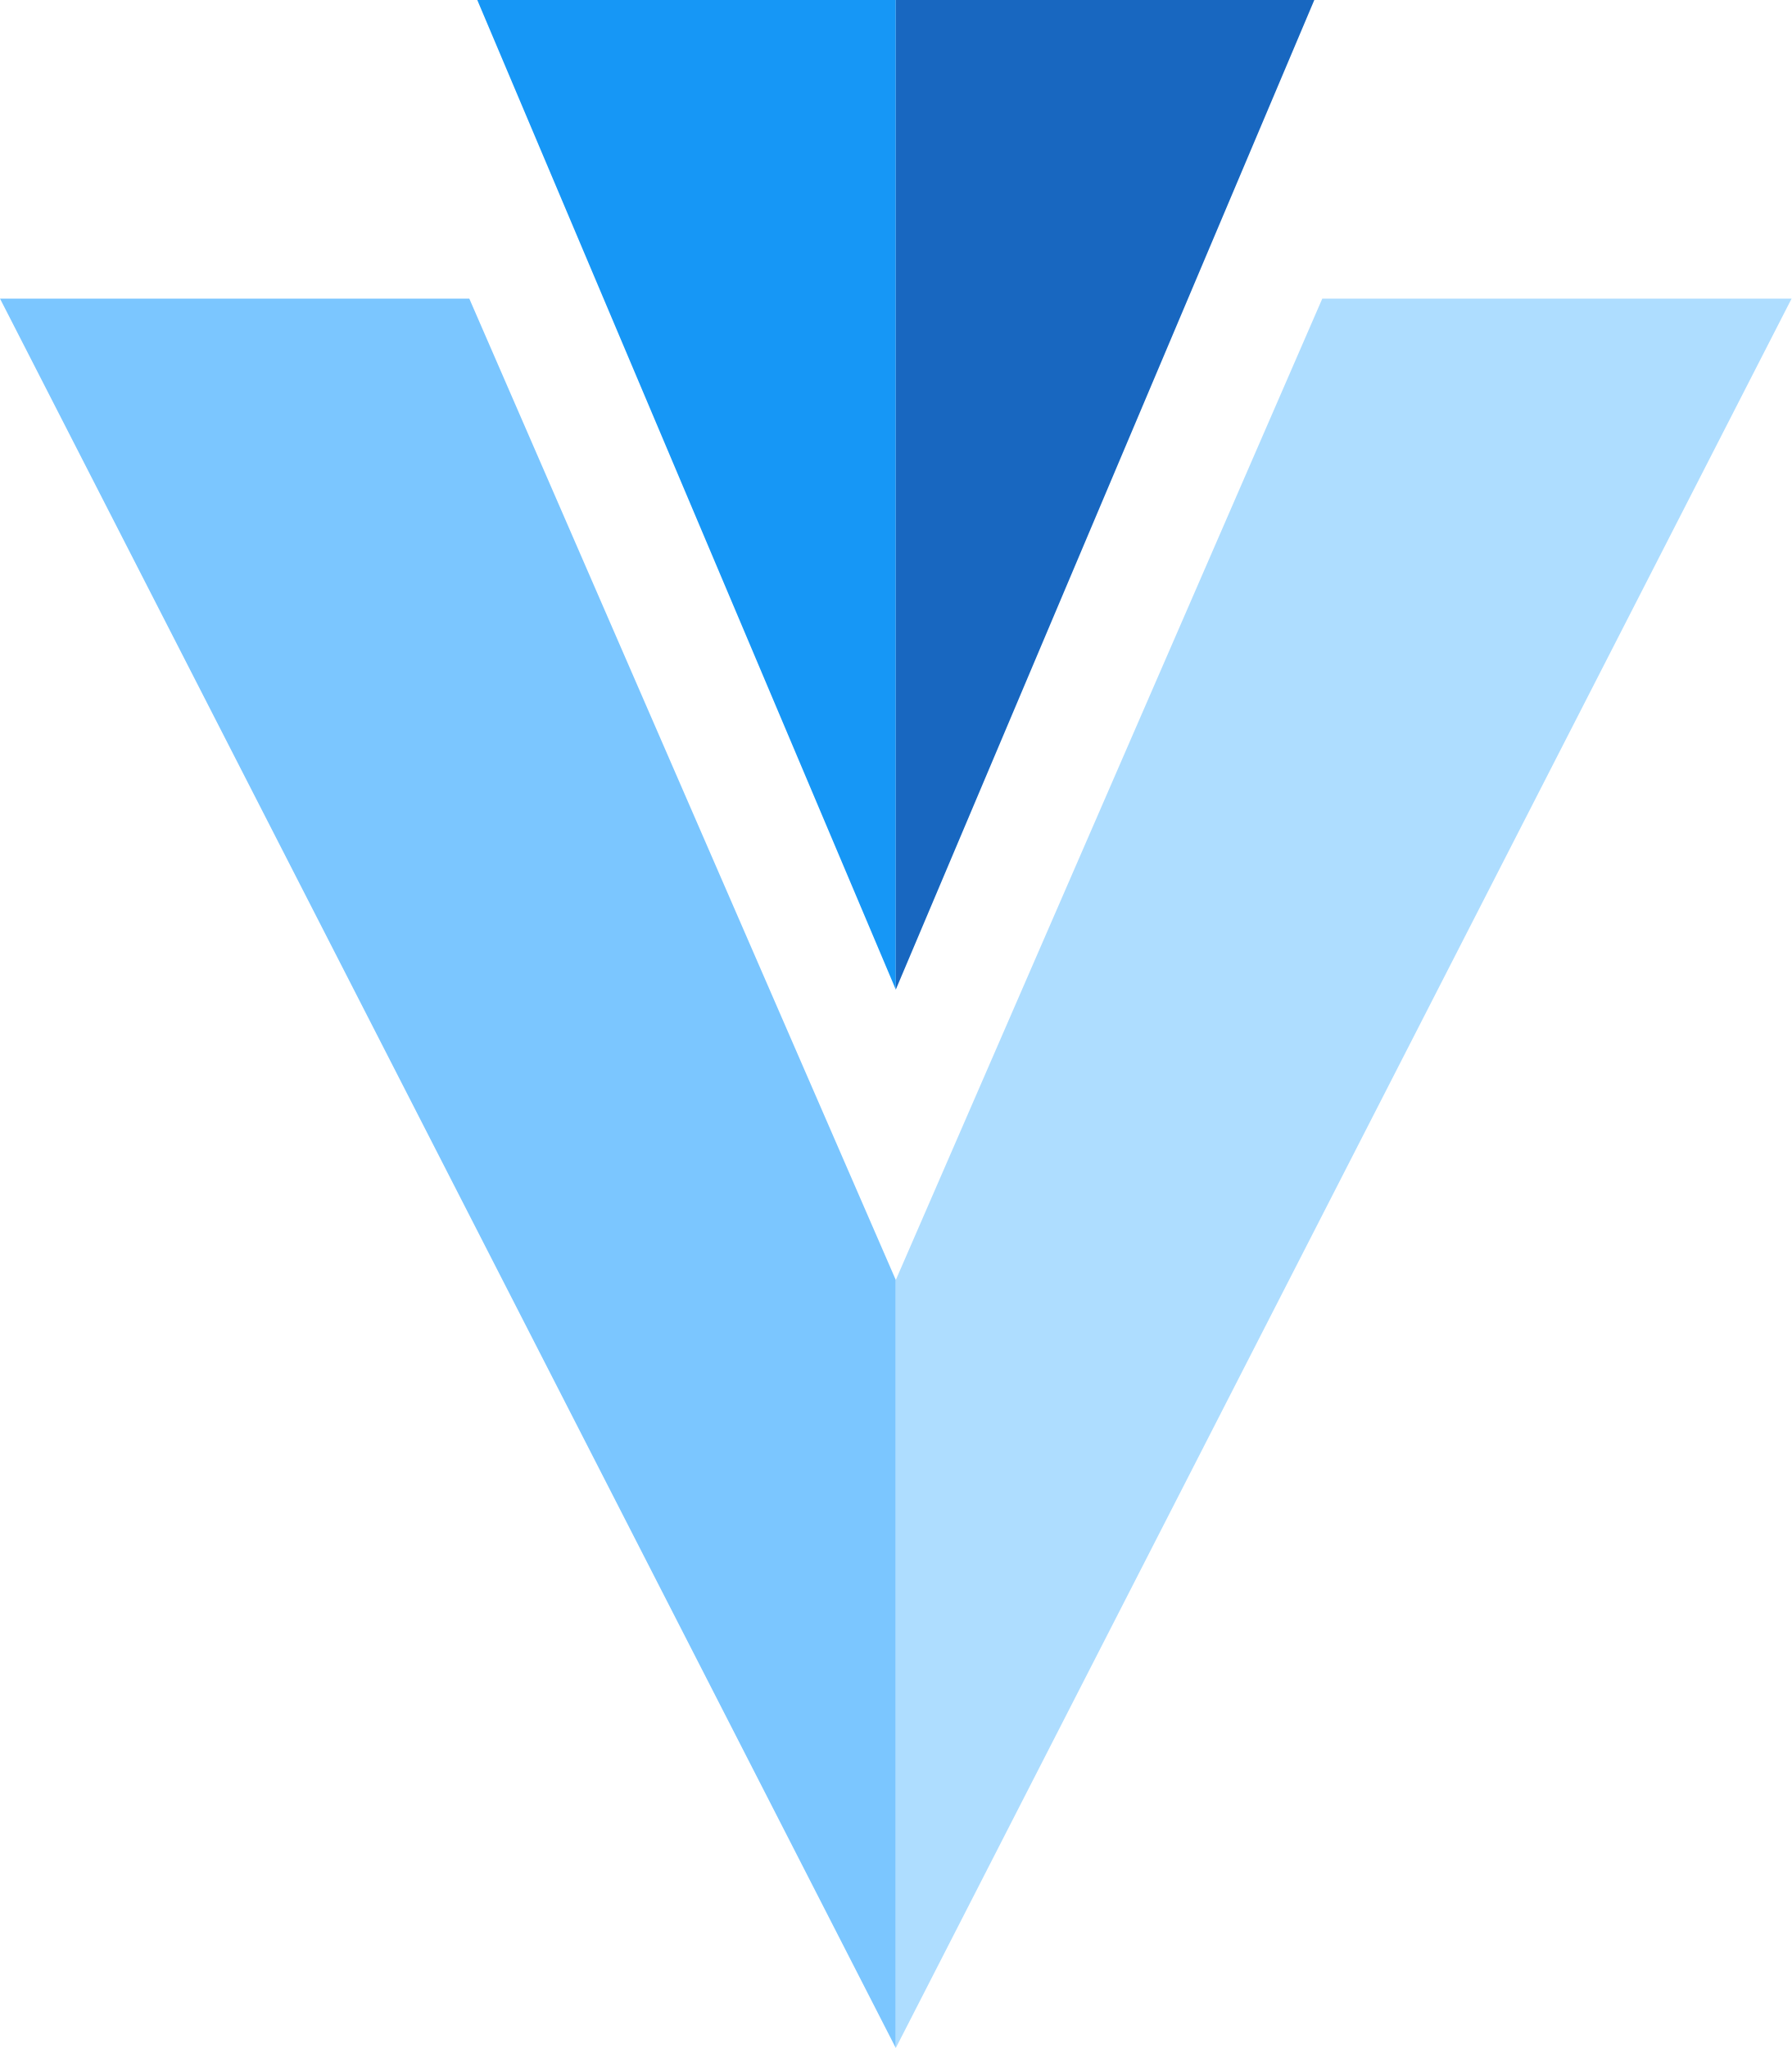
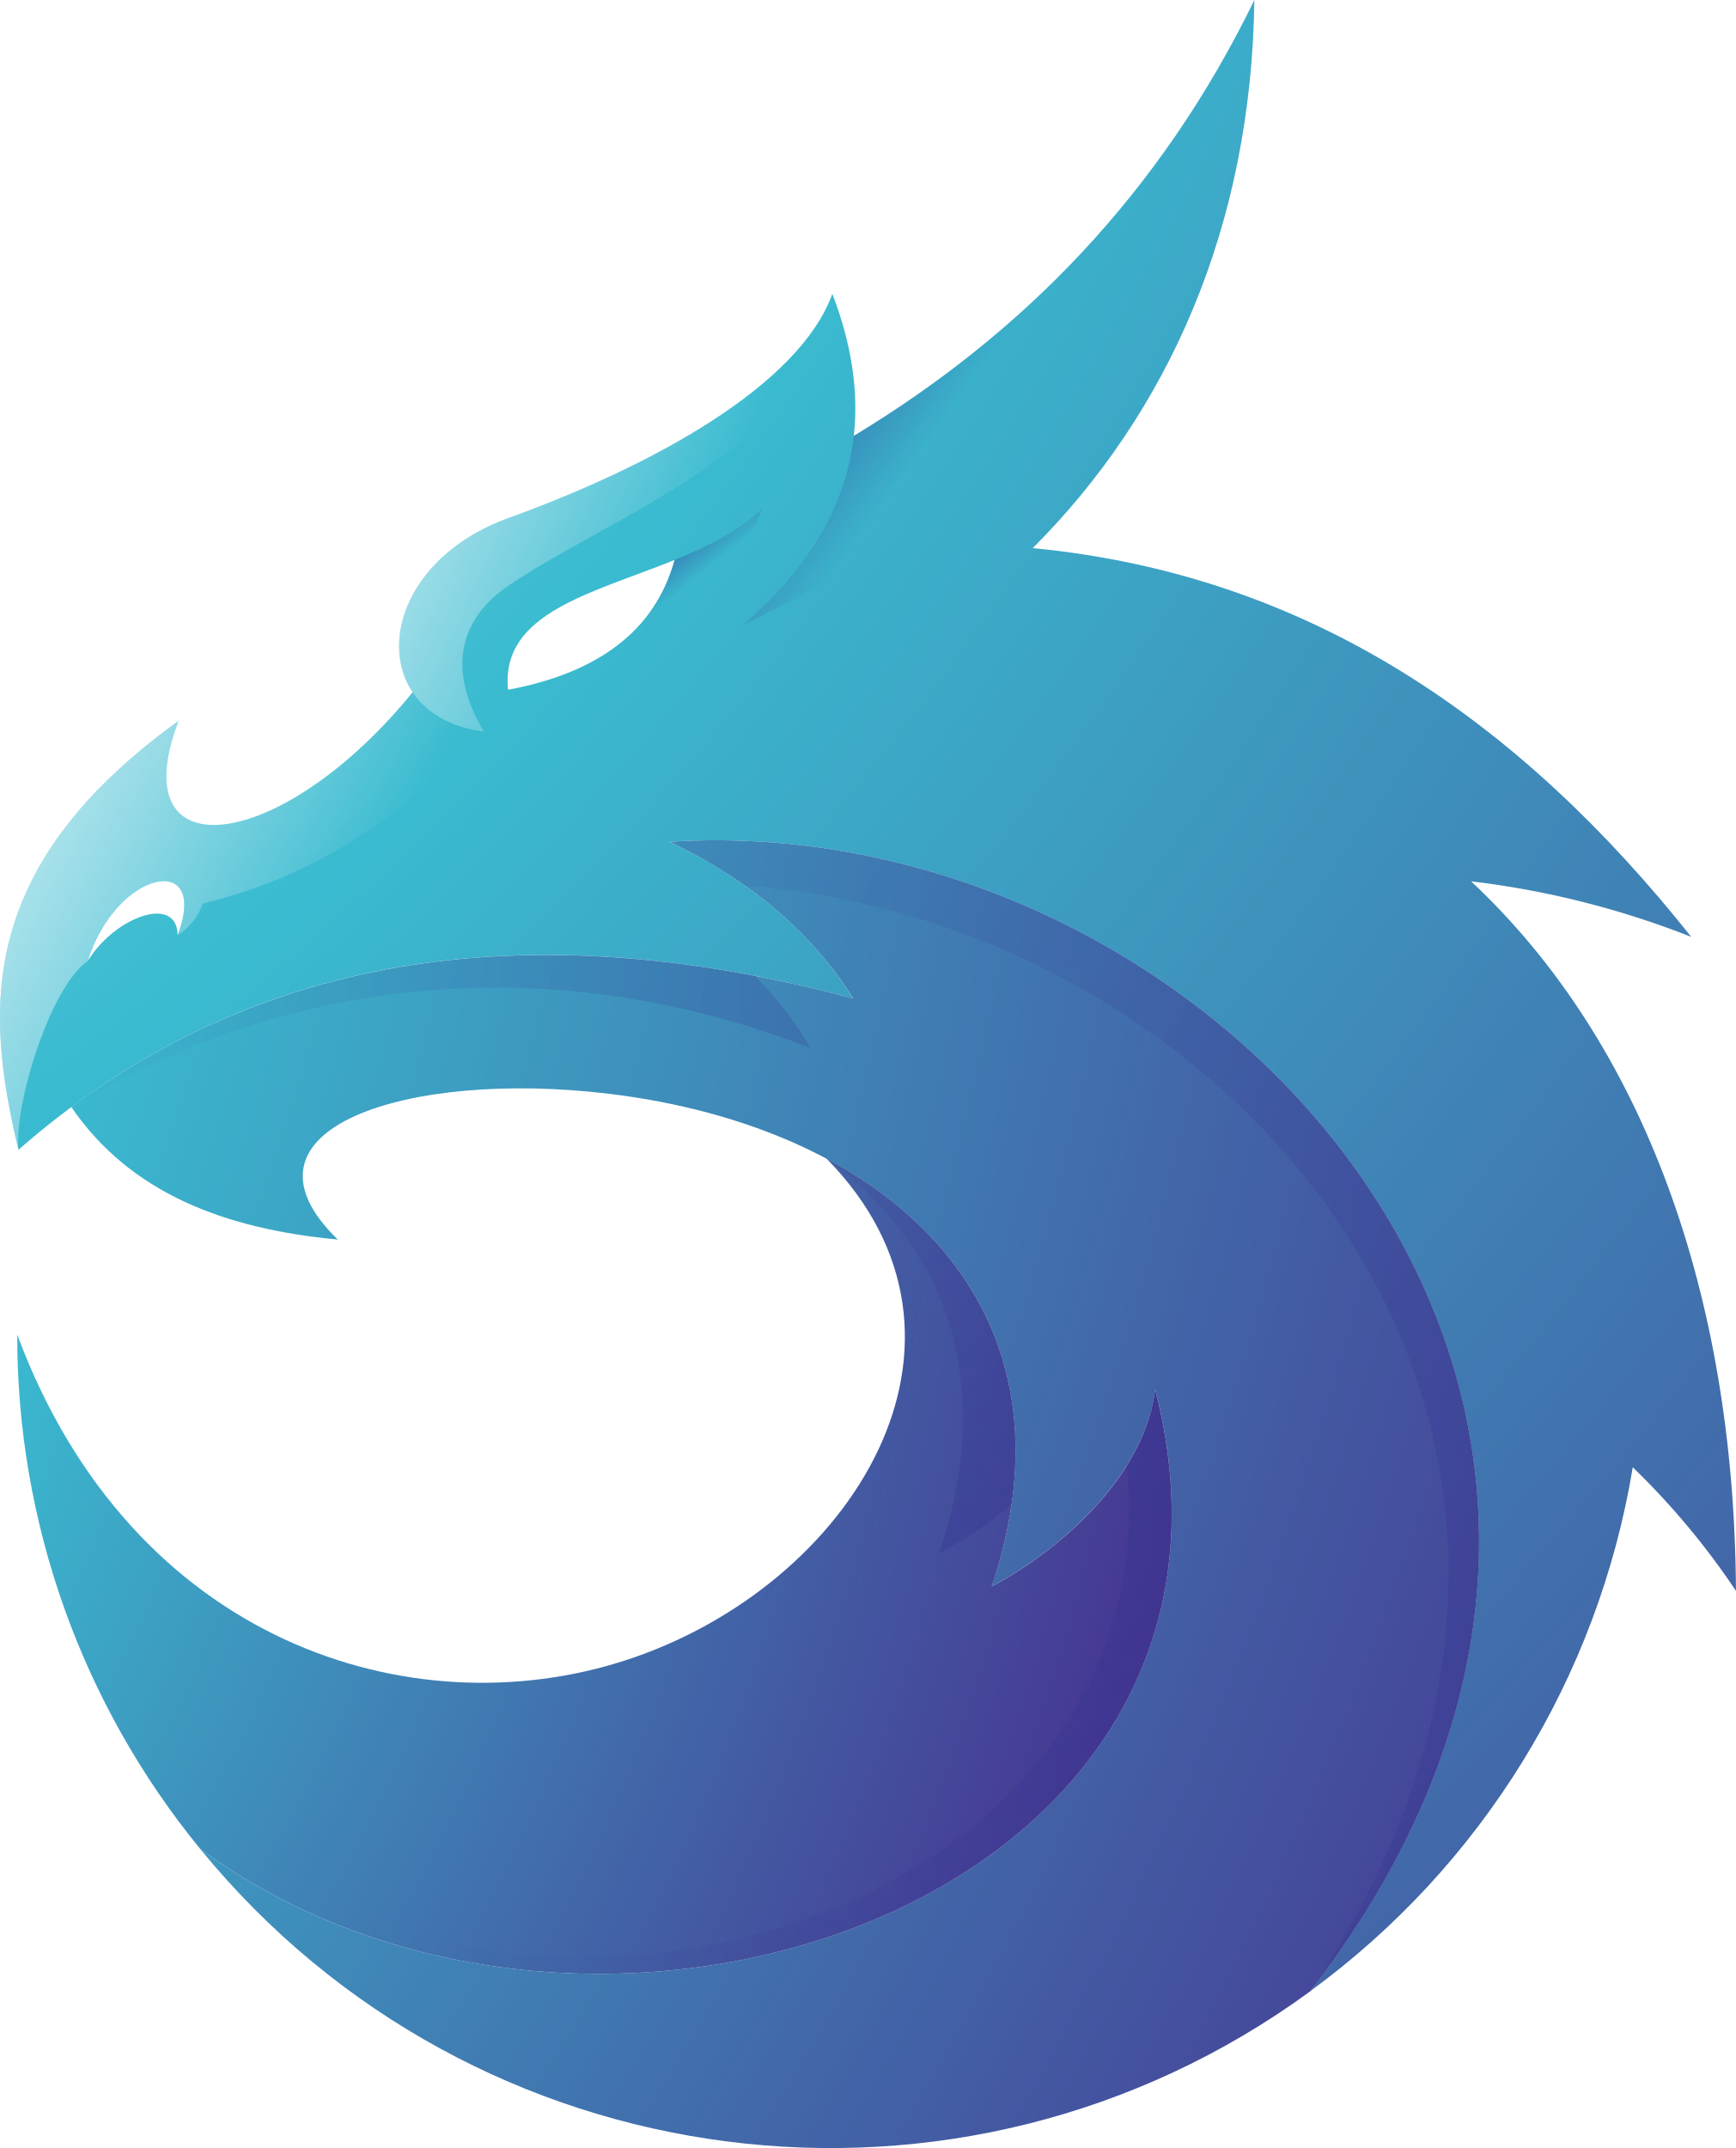
- <svg xmlns="http://www.w3.org/2000/svg" id="Layer_1" data-name="Layer 1" viewBox="0 0 87.5 100">
+ <svg xmlns="http://www.w3.org/2000/svg" xmlns:xlink="http://www.w3.org/1999/xlink" viewBox="0 0 413.87 512">
  <defs>
-     <style>.cls-1{fill:#1697f6;}.cls-2{fill:#7bc6ff;}.cls-3{fill:#1867c0;}.cls-4{fill:#aeddff;}</style>
+     <style>.cls-1,.cls-10,.cls-11,.cls-2,.cls-3,.cls-4,.cls-5,.cls-6,.cls-7,.cls-8,.cls-9{fill-rule:evenodd;}.cls-1{fill:url(#radial-gradient);}.cls-2{fill:url(#linear-gradient);}.cls-3{fill:url(#linear-gradient-2);}.cls-4{fill:url(#linear-gradient-3);}.cls-5{fill:url(#linear-gradient-4);}.cls-6{fill:url(#radial-gradient-2);}.cls-7{fill:url(#linear-gradient-5);}.cls-8{fill:url(#linear-gradient-6);}.cls-9{fill:url(#radial-gradient-3);}.cls-10{fill:url(#linear-gradient-7);}.cls-11{fill:url(#linear-gradient-8);}</style>
+     <radialGradient id="radial-gradient" cx="-376.56" cy="-289.15" r="1346.08" gradientUnits="userSpaceOnUse">
+       <stop offset="0" stop-color="#fff" />
+       <stop offset="0.5" stop-color="#3abbd0" />
+       <stop offset="1" stop-color="#491d86" />
+     </radialGradient>
+     <linearGradient id="linear-gradient" x1="195.37" y1="42.79" x2="242.06" y2="77.38" gradientUnits="userSpaceOnUse">
+       <stop offset="0" stop-color="#323390" />
+       <stop offset="1" stop-color="#323390" stop-opacity="0" />
+     </linearGradient>
+     <linearGradient id="linear-gradient-2" x1="151.07" y1="124.41" x2="163.52" y2="139.83" xlink:href="#linear-gradient" />
+     <linearGradient id="linear-gradient-3" x1="-50.11" y1="170.46" x2="79.82" y2="233.26" gradientUnits="userSpaceOnUse">
+       <stop offset="0" stop-color="#fff" />
+       <stop offset="1" stop-color="#fff" stop-opacity="0" />
+     </linearGradient>
+     <linearGradient id="linear-gradient-4" x1="48.84" y1="76.15" x2="169.03" y2="128.12" xlink:href="#linear-gradient-3" />
+     <radialGradient id="radial-gradient-2" cx="-464.27" cy="95.22" r="1003.26" xlink:href="#radial-gradient" />
+     <linearGradient id="linear-gradient-5" x1="781.94" y1="245.74" x2="12" y2="245.74" xlink:href="#linear-gradient" />
+     <linearGradient id="linear-gradient-6" x1="1062.11" y1="764.83" x2="63.84" y2="229.96" xlink:href="#linear-gradient" />
+     <radialGradient id="radial-gradient-3" cx="-323.51" cy="221.9" r="673.81" xlink:href="#radial-gradient" />
+     <linearGradient id="linear-gradient-7" x1="404.22" y1="532.57" x2="162.78" y2="266.23" xlink:href="#linear-gradient" />
+     <linearGradient id="linear-gradient-8" x1="529.52" y1="101.54" x2="104.01" y2="475.08" xlink:href="#linear-gradient" />
  </defs>
-   <polyline class="cls-1" points="43.75 0 23.31 0 43.75 48.32" />
-   <polygon class="cls-2" points="43.75 62.5 43.75 100 0 14.58 22.92 14.58 43.75 62.5" />
-   <polyline class="cls-3" points="43.75 0 64.19 0 43.75 48.32" />
-   <polygon class="cls-4" points="64.58 14.58 87.5 14.58 43.75 100 43.75 62.5 64.58 14.58" />
+   <g id="Layer_2" data-name="Layer 2">
+     <g id="Layer_1-2" data-name="Layer 1">
+       <path class="cls-1" d="M350.74,210.07a210.93,210.93,0,0,1,52.49,13.24c-40.77-51.27-90.74-86.29-157-92.66C278.5,98.37,298.35,54.1,299.07,0,276.71,45.93,244,79.47,203.57,103.89q1.76-16-5.12-33.85c-7.95,22-43.28,41.17-77.18,53.42C97.7,132,90.12,152.65,98.38,165c-31.57,38.79-69.64,42.93-55.81,6.83C-5.38,206.43-3.72,240.28,4.41,274.05c51.81-45.35,118-57.74,199-36.05q-14.81-23.58-43.81-37.36c130.74-8.39,261.12,134.42,152.69,274.05a193.8,193.8,0,0,0,77-124.95,180.37,180.37,0,0,1,24.6,29.46C413.51,308.57,391.87,248.55,350.74,210.07ZM42.35,222.91c-.09-9.79-15-4.4-21.42,6.15C27.66,207.42,50,202.7,42.35,222.91Zm78.79-58.5c-1.89-18.32,20.07-23,39.69-30.93C156.16,150.36,142.55,160.42,121.14,164.41Z" />
+       <path class="cls-2" d="M203.57,103.89c-1.84,16.43-10.55,31.47-26.4,45C237.33,120.45,278.73,76.68,299.07,0,276.71,45.93,244,79.47,203.57,103.89Z" />
+       <path class="cls-3" d="M143.63,156.28c18.32-5.65,32.1-18.54,38.07-35-5.43,5.3-13,9-20.87,12.22A37.88,37.88,0,0,1,143.63,156.28Z" />
+       <path class="cls-4" d="M98.38,165c-31.57,38.79-69.64,42.93-55.81,6.83C-5.38,206.43-3.72,240.28,4.41,274.05c-1.12-10.24,7.32-38.52,16.52-45,6.73-21.64,29.05-26.36,21.42-6.15a14.11,14.11,0,0,0,6-7.54c30.31-7.32,49.66-23.35,67-41C107.26,173.35,101.61,169.8,98.38,165Z" />
+       <path class="cls-5" d="M121.27,123.46C97.7,132,90.12,152.65,98.38,165c3.23,4.81,8.88,8.36,17,9.39-7.59-12.62-7.68-25.59,5.92-34.84,25.51-17.33,72-32.69,77.18-69.5C190.5,92,155.17,111.21,121.27,123.46Z" />
+       <path class="cls-6" d="M159.62,200.64q28.95,13.8,43.81,37.36C128.86,218.06,66.81,227,17,263.86c14.05,20.56,36.64,29.09,63.53,31.6-27.2-26.44,16.7-40.54,64.61-34.75,66.4,8,113.91,50.33,91.28,117.45,16.29-8.66,36.5-26.31,39-47C307,453.27,141.48,509.53,47.73,440.71a193.92,193.92,0,0,0,264.58,34C420.74,335.06,290.36,192.25,159.62,200.64Z" />
+       <path class="cls-7" d="M17,263.86c48.72-29.46,111.26-39.2,176.27-14.06A90.25,90.25,0,0,0,180,232.61C115.8,220.26,61.52,230.9,17,263.86Z" />
+       <path class="cls-8" d="M159.62,200.64a124.62,124.62,0,0,1,18,10.42c117.27,8.84,223.67,130.6,134.73,263.63C420.74,335.06,290.36,192.25,159.62,200.64Z" />
+       <path class="cls-9" d="M236.44,378.16c16-47.59-3.19-82.7-39.38-102,42.61,43.36,6.24,102-47.95,119.6-50.87,16.52-117.63-4.05-145-77.63A193,193,0,0,0,47.73,440.71C141.48,509.53,307,453.27,275.41,331.2,272.94,351.85,252.73,369.5,236.44,378.16Z" />
+       <path class="cls-10" d="M197.06,276.21c27.84,20.24,40.9,52.39,26.8,94.14A95.75,95.75,0,0,0,241.2,358.5C246.63,320.83,228.09,292.68,197.06,276.21Z" />
+       <path class="cls-11" d="M268.63,349.38c10,98.24-121.85,152.34-220.9,91.33C141.48,509.53,307,453.27,275.41,331.2A44.34,44.34,0,0,1,268.63,349.38Z" />
+     </g>
+   </g>
</svg>
